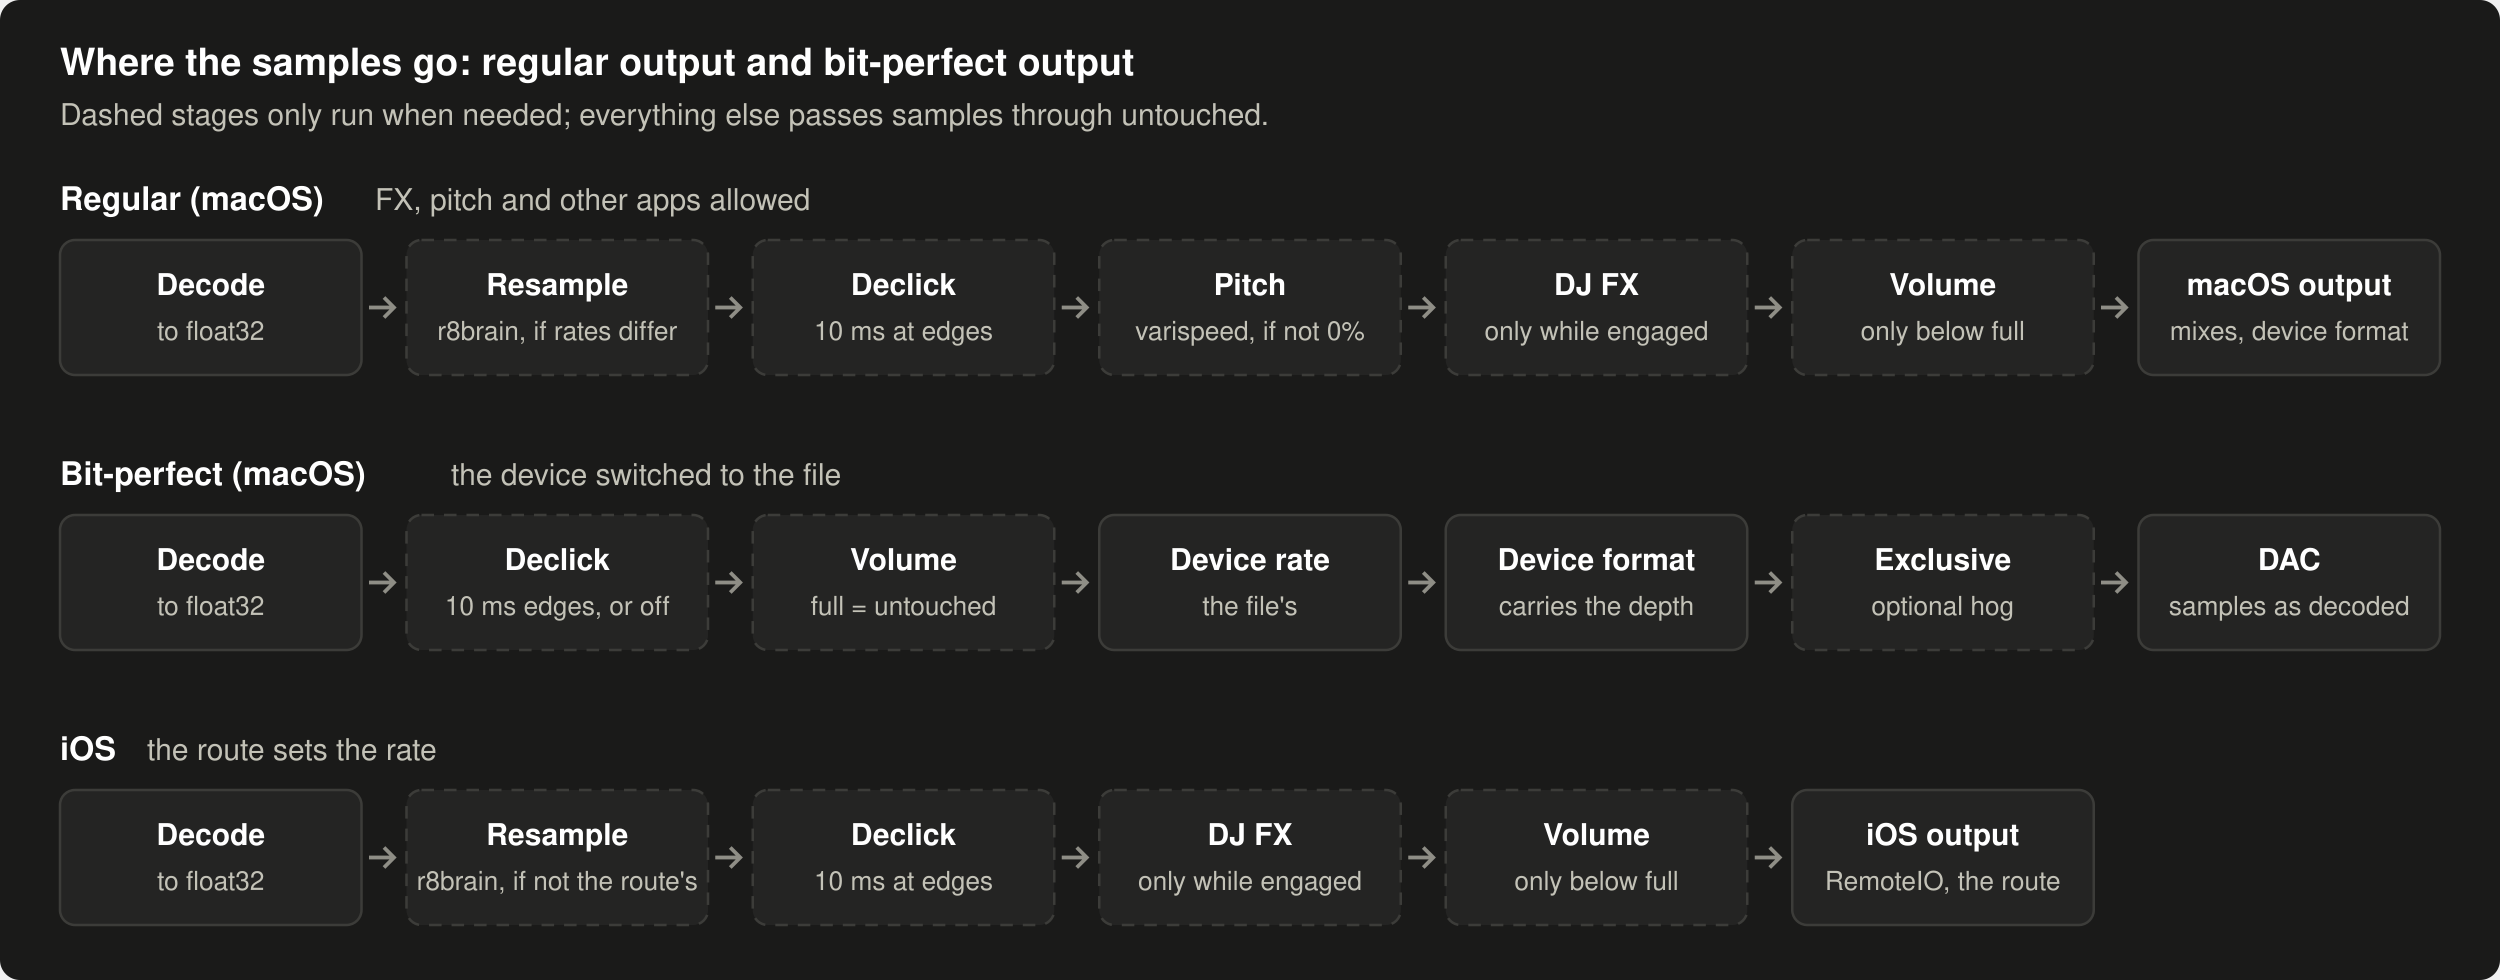
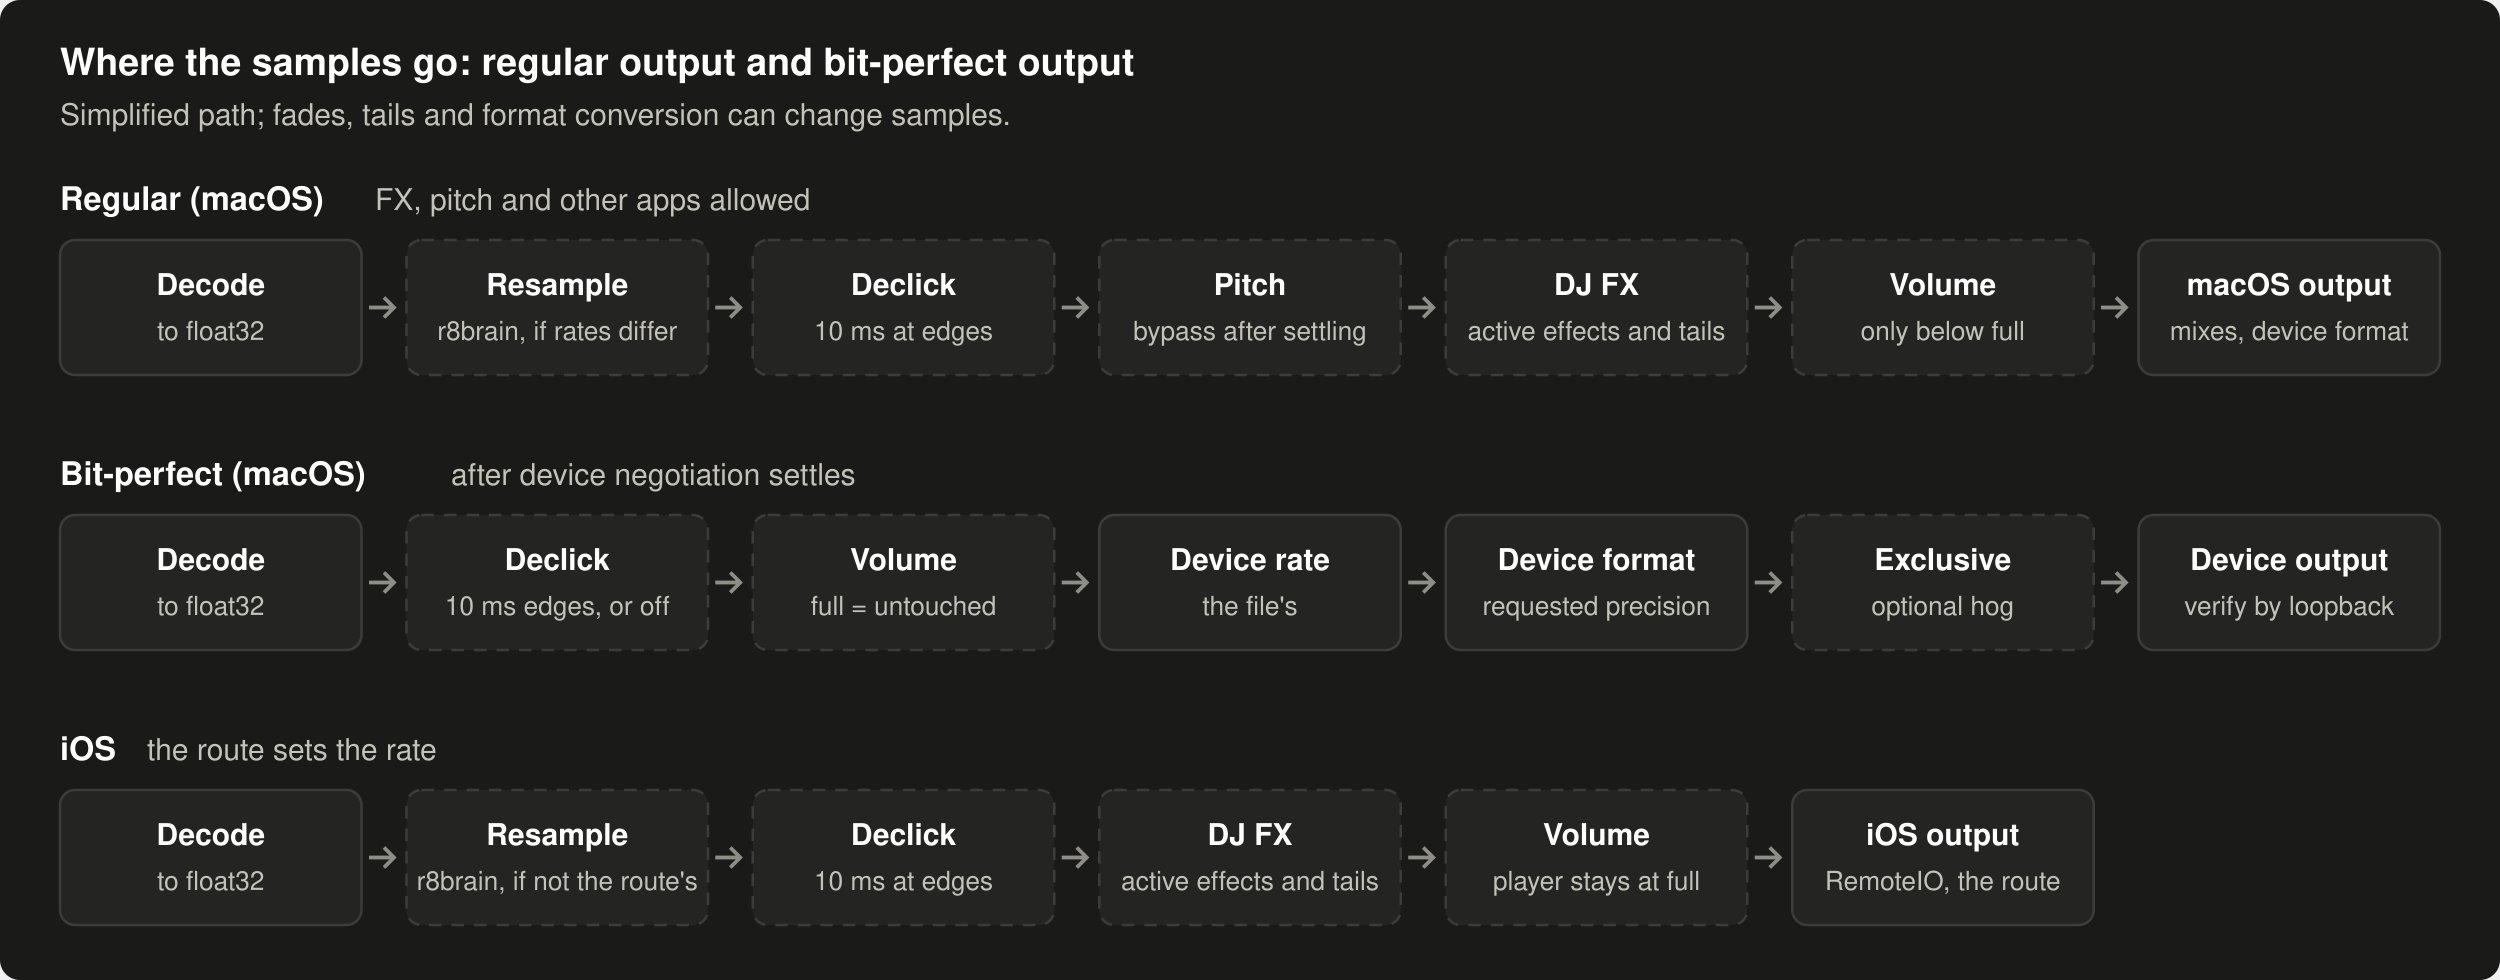
<svg xmlns="http://www.w3.org/2000/svg" width="1000" height="392" viewBox="0 0 1000 392" font-family="-apple-system, BlinkMacSystemFont, 'Segoe UI', Helvetica, Arial, sans-serif" role="img" aria-label="Signal path in regular, bit-perfect and iOS output">
  <rect width="1000" height="392" rx="8" fill="#1a1a19" />
  <text x="24.0" y="30.0" font-size="15" fill="#ffffff" text-anchor="start" font-weight="600">Where the samples go: regular output and bit-perfect output</text>
-   <text x="24.0" y="50.0" font-size="12" fill="#c3c2b7" text-anchor="start" font-weight="400">Dashed stages only run when needed; everything else passes samples through untouched.</text>
+   <text x="24.0" y="50.0" font-size="12" fill="#c3c2b7" text-anchor="start" font-weight="400">Simplified path; fades, tails and format conversion can change samples.</text>
  <text x="24.0" y="84.0" font-size="13" fill="#ffffff" text-anchor="start" font-weight="600">Regular (macOS)</text>
  <text x="150.0" y="84.0" font-size="12" fill="#c3c2b7" text-anchor="start" font-weight="400">FX, pitch and other apps allowed</text>
  <rect x="24.0" y="96" width="120.6" height="54" rx="6" fill="#242423" stroke="#3c3c39" />
  <text x="84.3" y="118.0" font-size="12" fill="#ffffff" text-anchor="middle" font-weight="600">Decode</text>
  <text x="84.3" y="136.0" font-size="10.5" fill="#c3c2b7" text-anchor="middle" font-weight="400">to float32</text>
  <path d="M147.6,123.0 h10 m-4,-4 l4,4 l-4,4" fill="none" stroke="#8f8e86" stroke-width="1.5" />
  <rect x="162.6" y="96" width="120.6" height="54" rx="6" fill="#242423" stroke="#3c3c39" stroke-dasharray="5 4" />
  <text x="222.9" y="118.0" font-size="12" fill="#ffffff" text-anchor="middle" font-weight="600">Resample</text>
  <text x="222.9" y="136.0" font-size="10.5" fill="#c3c2b7" text-anchor="middle" font-weight="400">r8brain, if rates differ</text>
  <path d="M286.1,123.0 h10 m-4,-4 l4,4 l-4,4" fill="none" stroke="#8f8e86" stroke-width="1.5" />
  <rect x="301.1" y="96" width="120.6" height="54" rx="6" fill="#242423" stroke="#3c3c39" stroke-dasharray="5 4" />
  <text x="361.4" y="118.0" font-size="12" fill="#ffffff" text-anchor="middle" font-weight="600">Declick</text>
  <text x="361.4" y="136.0" font-size="10.5" fill="#c3c2b7" text-anchor="middle" font-weight="400">10 ms at edges</text>
  <path d="M424.7,123.0 h10 m-4,-4 l4,4 l-4,4" fill="none" stroke="#8f8e86" stroke-width="1.5" />
  <rect x="439.7" y="96" width="120.6" height="54" rx="6" fill="#242423" stroke="#3c3c39" stroke-dasharray="5 4" />
  <text x="500.0" y="118.0" font-size="12" fill="#ffffff" text-anchor="middle" font-weight="600">Pitch</text>
-   <text x="500.0" y="136.0" font-size="10.5" fill="#c3c2b7" text-anchor="middle" font-weight="400">varispeed, if not 0%</text>
+   <text x="500.0" y="136.0" font-size="10.5" fill="#c3c2b7" text-anchor="middle" font-weight="400">bypass after settling</text>
  <path d="M563.3,123.0 h10 m-4,-4 l4,4 l-4,4" fill="none" stroke="#8f8e86" stroke-width="1.5" />
  <rect x="578.3" y="96" width="120.6" height="54" rx="6" fill="#242423" stroke="#3c3c39" stroke-dasharray="5 4" />
  <text x="638.6" y="118.0" font-size="12" fill="#ffffff" text-anchor="middle" font-weight="600">DJ FX</text>
-   <text x="638.6" y="136.0" font-size="10.5" fill="#c3c2b7" text-anchor="middle" font-weight="400">only while engaged</text>
+   <text x="638.6" y="136.0" font-size="10.5" fill="#c3c2b7" text-anchor="middle" font-weight="400">active effects and tails</text>
  <path d="M701.9,123.0 h10 m-4,-4 l4,4 l-4,4" fill="none" stroke="#8f8e86" stroke-width="1.5" />
  <rect x="716.9" y="96" width="120.6" height="54" rx="6" fill="#242423" stroke="#3c3c39" stroke-dasharray="5 4" />
  <text x="777.1" y="118.0" font-size="12" fill="#ffffff" text-anchor="middle" font-weight="600">Volume</text>
  <text x="777.1" y="136.0" font-size="10.5" fill="#c3c2b7" text-anchor="middle" font-weight="400">only below full</text>
  <path d="M840.4,123.0 h10 m-4,-4 l4,4 l-4,4" fill="none" stroke="#8f8e86" stroke-width="1.5" />
  <rect x="855.4" y="96" width="120.6" height="54" rx="6" fill="#242423" stroke="#3c3c39" />
  <text x="915.7" y="118.0" font-size="12" fill="#ffffff" text-anchor="middle" font-weight="600">macOS output</text>
  <text x="915.7" y="136.0" font-size="10.5" fill="#c3c2b7" text-anchor="middle" font-weight="400">mixes, device format</text>
  <text x="24.0" y="194.0" font-size="13" fill="#ffffff" text-anchor="start" font-weight="600">Bit-perfect (macOS)</text>
-   <text x="180.4" y="194.0" font-size="12" fill="#c3c2b7" text-anchor="start" font-weight="400">the device switched to the file</text>
+   <text x="180.4" y="194.0" font-size="12" fill="#c3c2b7" text-anchor="start" font-weight="400">after device negotiation settles</text>
  <rect x="24.0" y="206" width="120.6" height="54" rx="6" fill="#242423" stroke="#3c3c39" />
  <text x="84.3" y="228.0" font-size="12" fill="#ffffff" text-anchor="middle" font-weight="600">Decode</text>
  <text x="84.3" y="246.0" font-size="10.5" fill="#c3c2b7" text-anchor="middle" font-weight="400">to float32</text>
  <path d="M147.6,233.0 h10 m-4,-4 l4,4 l-4,4" fill="none" stroke="#8f8e86" stroke-width="1.5" />
  <rect x="162.6" y="206" width="120.6" height="54" rx="6" fill="#242423" stroke="#3c3c39" stroke-dasharray="5 4" />
  <text x="222.9" y="228.0" font-size="12" fill="#ffffff" text-anchor="middle" font-weight="600">Declick</text>
  <text x="222.9" y="246.0" font-size="10.5" fill="#c3c2b7" text-anchor="middle" font-weight="400">10 ms edges, or off</text>
  <path d="M286.1,233.0 h10 m-4,-4 l4,4 l-4,4" fill="none" stroke="#8f8e86" stroke-width="1.5" />
  <rect x="301.1" y="206" width="120.6" height="54" rx="6" fill="#242423" stroke="#3c3c39" stroke-dasharray="5 4" />
  <text x="361.4" y="228.0" font-size="12" fill="#ffffff" text-anchor="middle" font-weight="600">Volume</text>
  <text x="361.4" y="246.0" font-size="10.5" fill="#c3c2b7" text-anchor="middle" font-weight="400">full = untouched</text>
  <path d="M424.7,233.0 h10 m-4,-4 l4,4 l-4,4" fill="none" stroke="#8f8e86" stroke-width="1.5" />
  <rect x="439.7" y="206" width="120.6" height="54" rx="6" fill="#242423" stroke="#3c3c39" />
  <text x="500.0" y="228.0" font-size="12" fill="#ffffff" text-anchor="middle" font-weight="600">Device rate</text>
  <text x="500.0" y="246.0" font-size="10.5" fill="#c3c2b7" text-anchor="middle" font-weight="400">the file's</text>
  <path d="M563.3,233.0 h10 m-4,-4 l4,4 l-4,4" fill="none" stroke="#8f8e86" stroke-width="1.5" />
  <rect x="578.3" y="206" width="120.6" height="54" rx="6" fill="#242423" stroke="#3c3c39" />
  <text x="638.6" y="228.0" font-size="12" fill="#ffffff" text-anchor="middle" font-weight="600">Device format</text>
-   <text x="638.6" y="246.0" font-size="10.5" fill="#c3c2b7" text-anchor="middle" font-weight="400">carries the depth</text>
+   <text x="638.6" y="246.0" font-size="10.5" fill="#c3c2b7" text-anchor="middle" font-weight="400">requested precision</text>
  <path d="M701.9,233.0 h10 m-4,-4 l4,4 l-4,4" fill="none" stroke="#8f8e86" stroke-width="1.5" />
  <rect x="716.9" y="206" width="120.6" height="54" rx="6" fill="#242423" stroke="#3c3c39" stroke-dasharray="5 4" />
  <text x="777.1" y="228.0" font-size="12" fill="#ffffff" text-anchor="middle" font-weight="600">Exclusive</text>
  <text x="777.1" y="246.0" font-size="10.5" fill="#c3c2b7" text-anchor="middle" font-weight="400">optional hog</text>
  <path d="M840.4,233.0 h10 m-4,-4 l4,4 l-4,4" fill="none" stroke="#8f8e86" stroke-width="1.5" />
  <rect x="855.4" y="206" width="120.6" height="54" rx="6" fill="#242423" stroke="#3c3c39" />
-   <text x="915.7" y="228.0" font-size="12" fill="#ffffff" text-anchor="middle" font-weight="600">DAC</text>
-   <text x="915.7" y="246.0" font-size="10.5" fill="#c3c2b7" text-anchor="middle" font-weight="400">samples as decoded</text>
+   <text x="915.7" y="228.0" font-size="12" fill="#ffffff" text-anchor="middle" font-weight="600">Device output</text>
+   <text x="915.7" y="246.0" font-size="10.5" fill="#c3c2b7" text-anchor="middle" font-weight="400">verify by loopback</text>
  <text x="24.0" y="304.0" font-size="13" fill="#ffffff" text-anchor="start" font-weight="600">iOS</text>
  <text x="58.8" y="304.0" font-size="12" fill="#c3c2b7" text-anchor="start" font-weight="400">the route sets the rate</text>
  <rect x="24.0" y="316" width="120.6" height="54" rx="6" fill="#242423" stroke="#3c3c39" />
  <text x="84.3" y="338.0" font-size="12" fill="#ffffff" text-anchor="middle" font-weight="600">Decode</text>
  <text x="84.3" y="356.0" font-size="10.5" fill="#c3c2b7" text-anchor="middle" font-weight="400">to float32</text>
  <path d="M147.6,343.0 h10 m-4,-4 l4,4 l-4,4" fill="none" stroke="#8f8e86" stroke-width="1.5" />
  <rect x="162.6" y="316" width="120.6" height="54" rx="6" fill="#242423" stroke="#3c3c39" stroke-dasharray="5 4" />
  <text x="222.9" y="338.0" font-size="12" fill="#ffffff" text-anchor="middle" font-weight="600">Resample</text>
  <text x="222.9" y="356.0" font-size="10.5" fill="#c3c2b7" text-anchor="middle" font-weight="400">r8brain, if not the route's</text>
  <path d="M286.1,343.0 h10 m-4,-4 l4,4 l-4,4" fill="none" stroke="#8f8e86" stroke-width="1.5" />
  <rect x="301.1" y="316" width="120.6" height="54" rx="6" fill="#242423" stroke="#3c3c39" stroke-dasharray="5 4" />
  <text x="361.4" y="338.0" font-size="12" fill="#ffffff" text-anchor="middle" font-weight="600">Declick</text>
  <text x="361.4" y="356.0" font-size="10.5" fill="#c3c2b7" text-anchor="middle" font-weight="400">10 ms at edges</text>
  <path d="M424.7,343.0 h10 m-4,-4 l4,4 l-4,4" fill="none" stroke="#8f8e86" stroke-width="1.5" />
  <rect x="439.7" y="316" width="120.6" height="54" rx="6" fill="#242423" stroke="#3c3c39" stroke-dasharray="5 4" />
  <text x="500.0" y="338.0" font-size="12" fill="#ffffff" text-anchor="middle" font-weight="600">DJ FX</text>
-   <text x="500.0" y="356.0" font-size="10.5" fill="#c3c2b7" text-anchor="middle" font-weight="400">only while engaged</text>
+   <text x="500.0" y="356.0" font-size="10.5" fill="#c3c2b7" text-anchor="middle" font-weight="400">active effects and tails</text>
  <path d="M563.3,343.0 h10 m-4,-4 l4,4 l-4,4" fill="none" stroke="#8f8e86" stroke-width="1.5" />
  <rect x="578.3" y="316" width="120.6" height="54" rx="6" fill="#242423" stroke="#3c3c39" stroke-dasharray="5 4" />
  <text x="638.6" y="338.0" font-size="12" fill="#ffffff" text-anchor="middle" font-weight="600">Volume</text>
-   <text x="638.6" y="356.0" font-size="10.5" fill="#c3c2b7" text-anchor="middle" font-weight="400">only below full</text>
+   <text x="638.6" y="356.0" font-size="10.5" fill="#c3c2b7" text-anchor="middle" font-weight="400">player stays at full</text>
  <path d="M701.9,343.0 h10 m-4,-4 l4,4 l-4,4" fill="none" stroke="#8f8e86" stroke-width="1.5" />
  <rect x="716.9" y="316" width="120.6" height="54" rx="6" fill="#242423" stroke="#3c3c39" />
  <text x="777.1" y="338.0" font-size="12" fill="#ffffff" text-anchor="middle" font-weight="600">iOS output</text>
  <text x="777.1" y="356.0" font-size="10.5" fill="#c3c2b7" text-anchor="middle" font-weight="400">RemoteIO, the route</text>
</svg>
